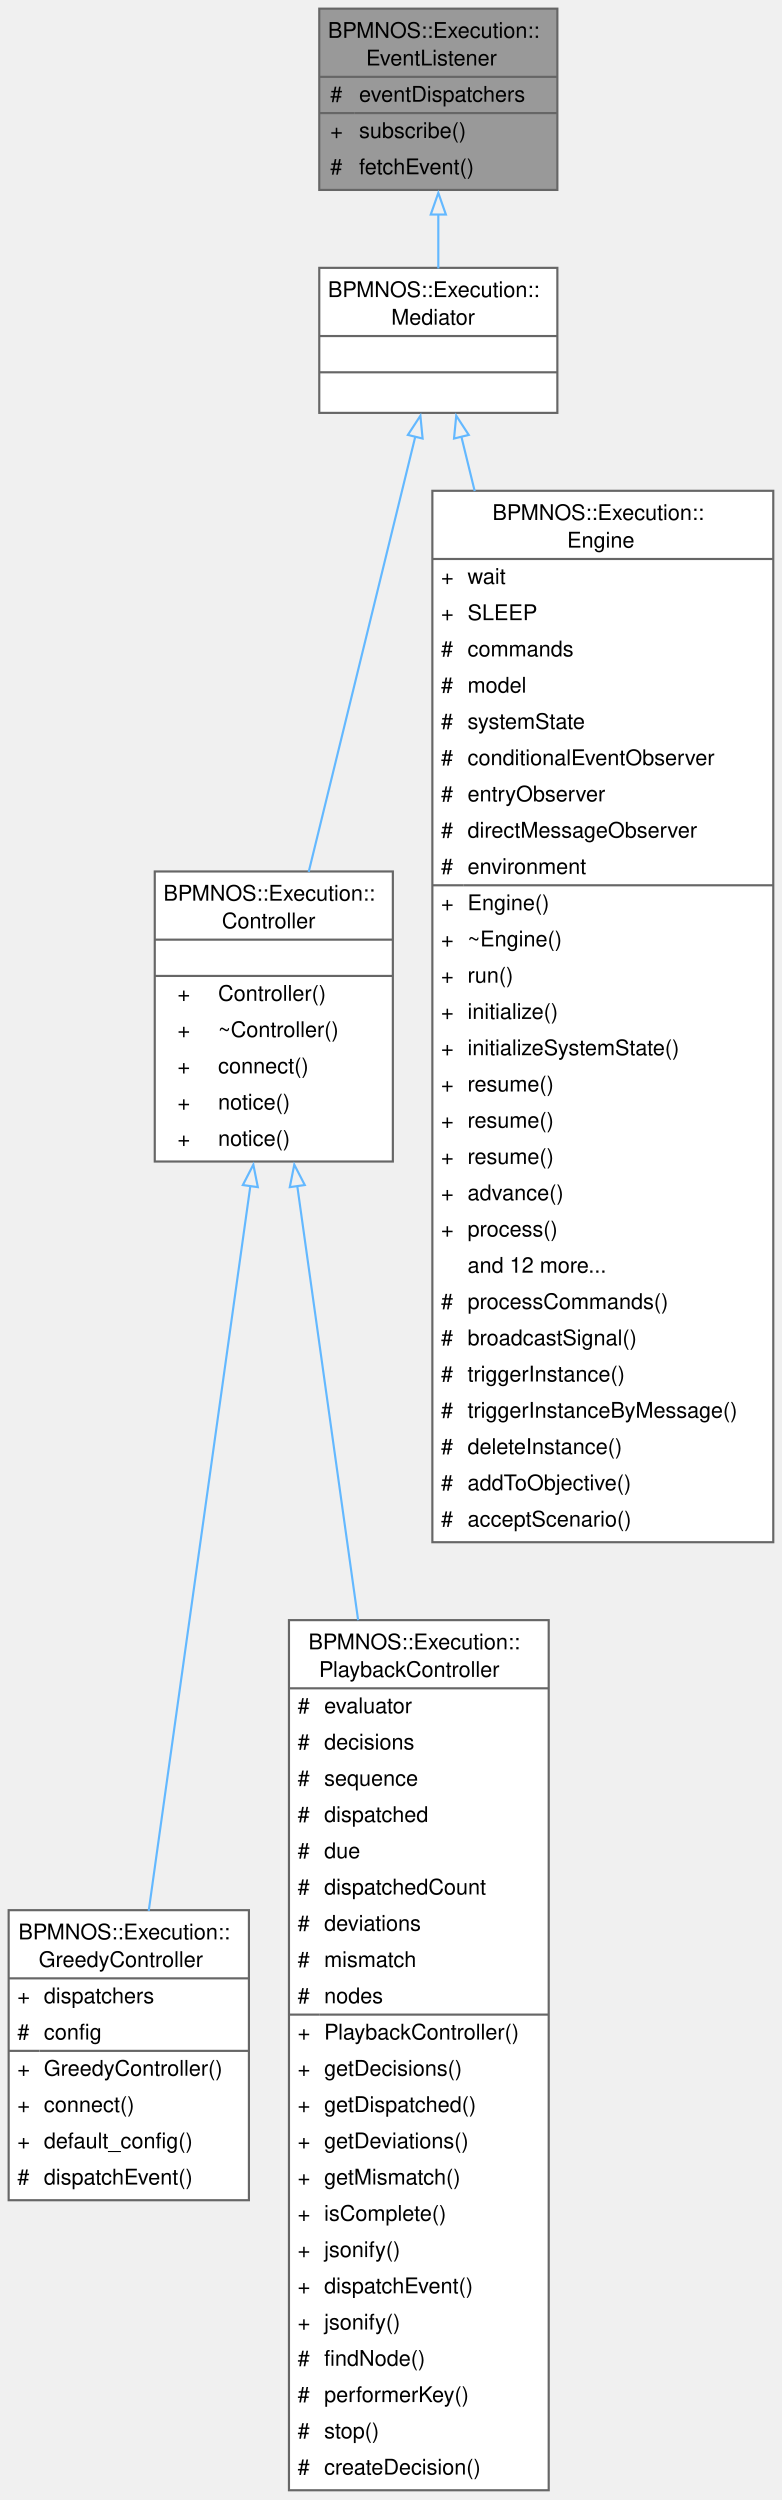
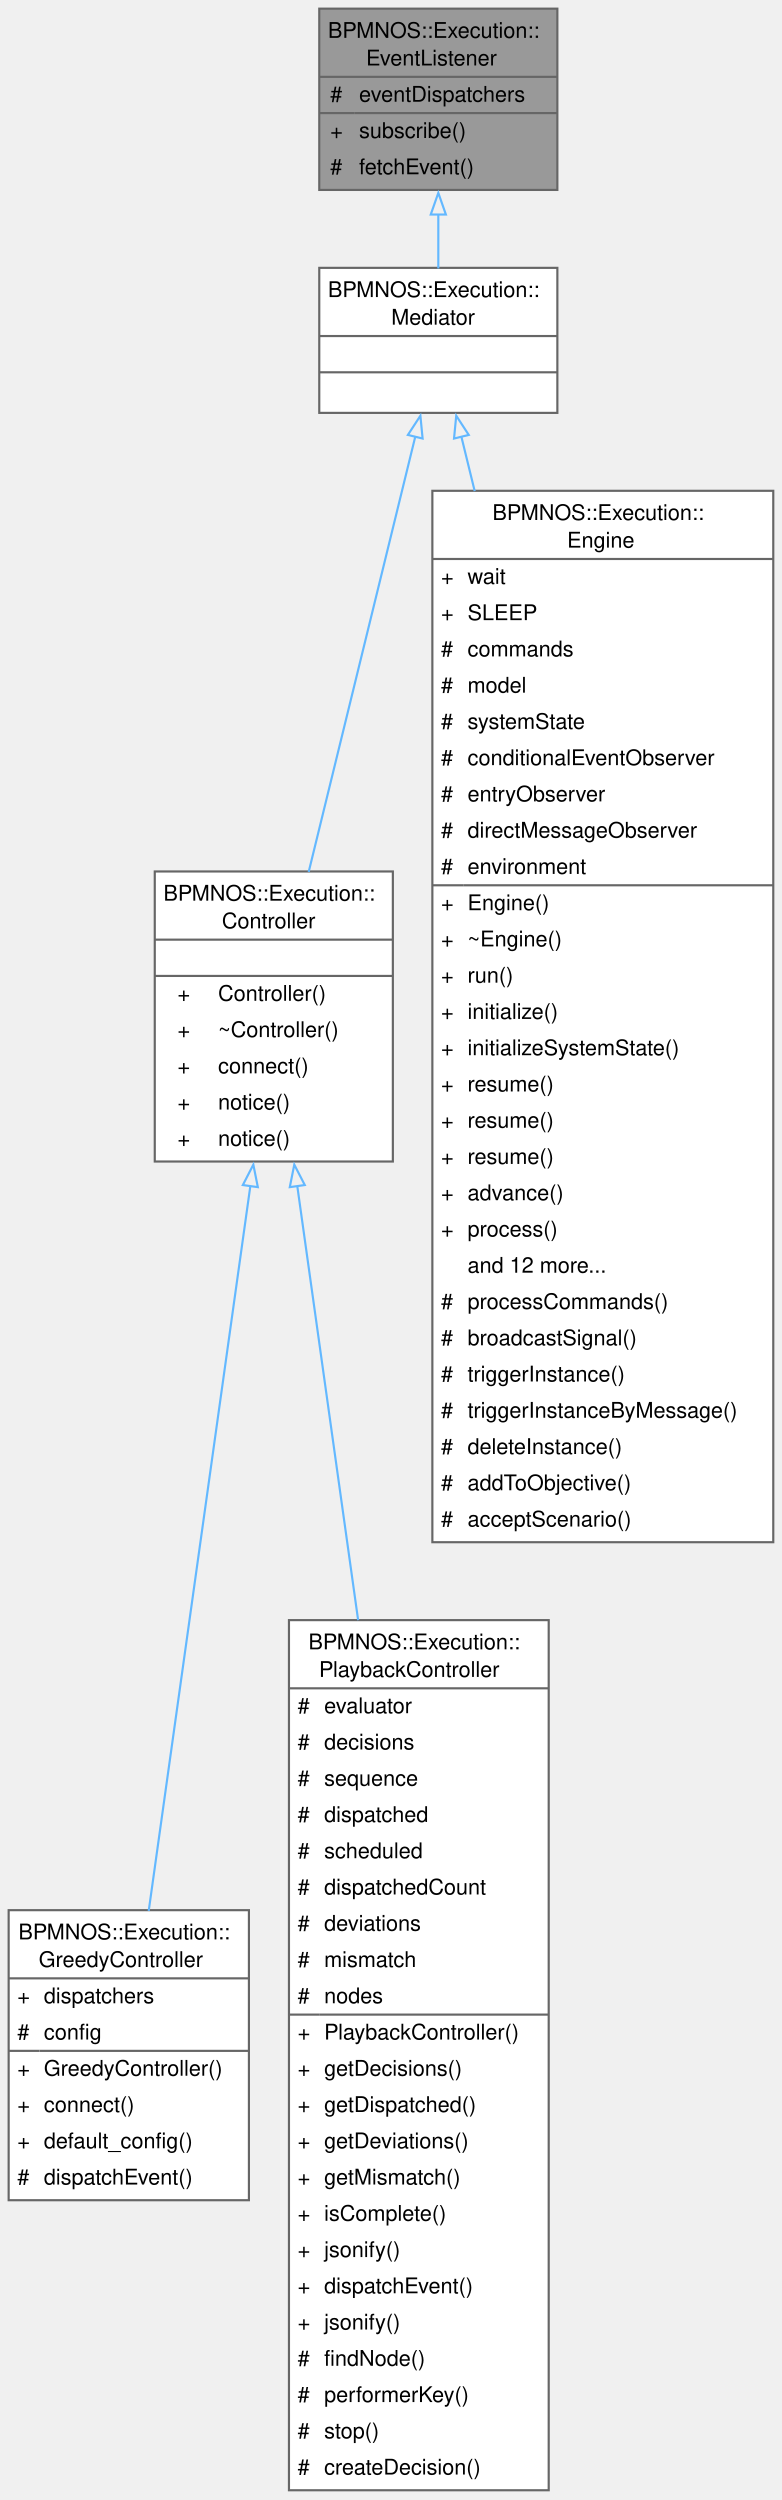
<svg xmlns="http://www.w3.org/2000/svg" xmlns:xlink="http://www.w3.org/1999/xlink" width="361pt" height="1155pt" viewBox="0.00 0.00 361.00 1155.00">
  <g id="graph0" class="graph" transform="scale(1 1) rotate(0) translate(4 1150.5)">
    <g id="Node000001" class="node">
      <g id="a_Node000001">
        <a xlink:title=" ">
          <polygon fill="#999999" stroke="none" points="253.5,-1146.5 143.5,-1146.5 143.5,-1062.75 253.5,-1062.75 253.5,-1146.5" />
          <text xml:space="preserve" text-anchor="start" x="147.5" y="-1133" font-family="Helvetica,sans-Serif" font-size="10.00">BPMNOS::Execution::</text>
          <text xml:space="preserve" text-anchor="start" x="165.12" y="-1120.25" font-family="Helvetica,sans-Serif" font-size="10.00">EventListener</text>
          <text xml:space="preserve" text-anchor="start" x="148.56" y="-1103.5" font-family="Helvetica,sans-Serif" font-size="10.00">#</text>
          <text xml:space="preserve" text-anchor="start" x="161.88" y="-1103.5" font-family="Helvetica,sans-Serif" font-size="10.00">eventDispatchers</text>
          <text xml:space="preserve" text-anchor="start" x="148.56" y="-1086.75" font-family="Helvetica,sans-Serif" font-size="10.00">+</text>
          <text xml:space="preserve" text-anchor="start" x="161.88" y="-1086.75" font-family="Helvetica,sans-Serif" font-size="10.00">subscribe()</text>
          <text xml:space="preserve" text-anchor="start" x="148.56" y="-1070" font-family="Helvetica,sans-Serif" font-size="10.00">#</text>
          <text xml:space="preserve" text-anchor="start" x="161.88" y="-1070" font-family="Helvetica,sans-Serif" font-size="10.00">fetchEvent()</text>
          <polygon fill="#666666" stroke="#666666" points="143.5,-1115 143.5,-1115 253.5,-1115 253.5,-1115 143.5,-1115" />
          <polygon fill="#666666" stroke="#666666" points="143.5,-1098.25 143.5,-1098.25 159.88,-1098.25 159.88,-1098.25 143.5,-1098.25" />
          <polygon fill="#666666" stroke="#666666" points="159.88,-1098.25 159.88,-1098.25 253.5,-1098.25 253.5,-1098.25 159.88,-1098.25" />
          <polygon fill="none" stroke="#666666" points="143.5,-1062.75 143.5,-1146.5 253.5,-1146.5 253.5,-1062.75 143.5,-1062.75" />
        </a>
      </g>
    </g>
    <g id="Node000002" class="node">
      <g id="a_Node000002">
        <a xlink:href="structBPMNOS_1_1Execution_1_1Mediator.html" target="_top" xlink:title="Represents an abstract base class for a class that is an event listener and notifier.">
          <polygon fill="white" stroke="none" points="253.5,-1026.75 143.5,-1026.75 143.5,-959.75 253.5,-959.75 253.5,-1026.75" />
          <text xml:space="preserve" text-anchor="start" x="147.5" y="-1013.25" font-family="Helvetica,sans-Serif" font-size="10.00">BPMNOS::Execution::</text>
          <text xml:space="preserve" text-anchor="start" x="176.75" y="-1000.5" font-family="Helvetica,sans-Serif" font-size="10.00">Mediator</text>
          <text xml:space="preserve" text-anchor="start" x="197" y="-983.75" font-family="Helvetica,sans-Serif" font-size="10.00"> </text>
          <text xml:space="preserve" text-anchor="start" x="197" y="-967" font-family="Helvetica,sans-Serif" font-size="10.00"> </text>
          <polygon fill="#666666" stroke="#666666" points="143.5,-995.25 143.5,-995.25 253.5,-995.25 253.5,-995.25 143.5,-995.25" />
          <polygon fill="#666666" stroke="#666666" points="143.5,-978.5 143.5,-978.5 253.5,-978.5 253.5,-978.5 143.5,-978.5" />
          <polygon fill="none" stroke="#666666" points="143.5,-959.75 143.5,-1026.75 253.5,-1026.75 253.5,-959.75 143.5,-959.75" />
        </a>
      </g>
    </g>
    <g id="edge1_Node000001_Node000002" class="edge">
      <g id="a_edge1_Node000001_Node000002">
        <a xlink:title=" ">
          <path fill="none" stroke="#63b8ff" d="M198.5,-1051.42C198.5,-1042.91 198.5,-1034.32 198.5,-1026.47" />
          <polygon fill="none" stroke="#63b8ff" points="195,-1051.38 198.5,-1061.38 202,-1051.38 195,-1051.38" />
        </a>
      </g>
    </g>
    <g id="Node000003" class="node">
      <g id="a_Node000003">
        <a xlink:href="classBPMNOS_1_1Execution_1_1Controller.html" target="_top" xlink:title="Base class for an execution controller which dispatches events to the engine and listens to notificat...">
          <polygon fill="white" stroke="none" points="177.5,-747.88 67.5,-747.88 67.5,-613.88 177.5,-613.88 177.5,-747.88" />
          <text xml:space="preserve" text-anchor="start" x="71.5" y="-734.38" font-family="Helvetica,sans-Serif" font-size="10.00">BPMNOS::Execution::</text>
          <text xml:space="preserve" text-anchor="start" x="98.5" y="-721.62" font-family="Helvetica,sans-Serif" font-size="10.00">Controller</text>
          <text xml:space="preserve" text-anchor="start" x="121" y="-704.88" font-family="Helvetica,sans-Serif" font-size="10.00"> </text>
          <text xml:space="preserve" text-anchor="start" x="78" y="-688.12" font-family="Helvetica,sans-Serif" font-size="10.00">+</text>
          <text xml:space="preserve" text-anchor="start" x="96.75" y="-688.12" font-family="Helvetica,sans-Serif" font-size="10.00">Controller()</text>
          <text xml:space="preserve" text-anchor="start" x="78" y="-671.38" font-family="Helvetica,sans-Serif" font-size="10.00">+</text>
          <text xml:space="preserve" text-anchor="start" x="96.75" y="-671.38" font-family="Helvetica,sans-Serif" font-size="10.00">~Controller()</text>
          <text xml:space="preserve" text-anchor="start" x="78" y="-654.62" font-family="Helvetica,sans-Serif" font-size="10.00">+</text>
          <text xml:space="preserve" text-anchor="start" x="96.75" y="-654.62" font-family="Helvetica,sans-Serif" font-size="10.00">connect()</text>
          <text xml:space="preserve" text-anchor="start" x="78" y="-637.88" font-family="Helvetica,sans-Serif" font-size="10.00">+</text>
          <text xml:space="preserve" text-anchor="start" x="96.75" y="-637.88" font-family="Helvetica,sans-Serif" font-size="10.00">notice()</text>
          <text xml:space="preserve" text-anchor="start" x="78" y="-621.12" font-family="Helvetica,sans-Serif" font-size="10.00">+</text>
          <text xml:space="preserve" text-anchor="start" x="96.75" y="-621.12" font-family="Helvetica,sans-Serif" font-size="10.00">notice()</text>
          <polygon fill="#666666" stroke="#666666" points="67.5,-716.38 67.5,-716.38 177.5,-716.38 177.5,-716.38 67.5,-716.38" />
          <polygon fill="#666666" stroke="#666666" points="67.5,-699.62 67.5,-699.62 177.5,-699.62 177.5,-699.62 67.5,-699.62" />
          <polygon fill="none" stroke="#666666" points="67.5,-613.88 67.5,-747.88 177.5,-747.88 177.5,-613.88 67.5,-613.88" />
        </a>
      </g>
    </g>
    <g id="edge2_Node000002_Node000003" class="edge">
      <g id="a_edge2_Node000002_Node000003">
        <a xlink:title=" ">
          <path fill="none" stroke="#63b8ff" d="M187.92,-949.03C175.13,-896.79 153.48,-808.38 138.61,-747.67" />
          <polygon fill="none" stroke="#63b8ff" points="184.44,-949.56 190.22,-958.44 191.24,-947.9 184.44,-949.56" />
        </a>
      </g>
    </g>
    <g id="Node000006" class="node">
      <g id="a_Node000006">
        <a xlink:href="classBPMNOS_1_1Execution_1_1Engine.html" target="_top" xlink:title=" ">
          <polygon fill="white" stroke="none" points="353.25,-923.75 195.75,-923.75 195.75,-438 353.25,-438 353.25,-923.75" />
          <text xml:space="preserve" text-anchor="start" x="223.5" y="-910.25" font-family="Helvetica,sans-Serif" font-size="10.00">BPMNOS::Execution::</text>
          <text xml:space="preserve" text-anchor="start" x="258" y="-897.5" font-family="Helvetica,sans-Serif" font-size="10.00">Engine</text>
          <text xml:space="preserve" text-anchor="start" x="199.75" y="-880.75" font-family="Helvetica,sans-Serif" font-size="10.00">+</text>
          <text xml:space="preserve" text-anchor="start" x="212" y="-880.75" font-family="Helvetica,sans-Serif" font-size="10.00">wait</text>
          <text xml:space="preserve" text-anchor="start" x="199.75" y="-864" font-family="Helvetica,sans-Serif" font-size="10.00">+</text>
          <text xml:space="preserve" text-anchor="start" x="212" y="-864" font-family="Helvetica,sans-Serif" font-size="10.00">SLEEP</text>
          <text xml:space="preserve" text-anchor="start" x="199.75" y="-847.25" font-family="Helvetica,sans-Serif" font-size="10.00">#</text>
          <text xml:space="preserve" text-anchor="start" x="212" y="-847.25" font-family="Helvetica,sans-Serif" font-size="10.00">commands</text>
          <text xml:space="preserve" text-anchor="start" x="199.75" y="-830.5" font-family="Helvetica,sans-Serif" font-size="10.00">#</text>
          <text xml:space="preserve" text-anchor="start" x="212" y="-830.5" font-family="Helvetica,sans-Serif" font-size="10.00">model</text>
          <text xml:space="preserve" text-anchor="start" x="199.75" y="-813.75" font-family="Helvetica,sans-Serif" font-size="10.00">#</text>
          <text xml:space="preserve" text-anchor="start" x="212" y="-813.75" font-family="Helvetica,sans-Serif" font-size="10.00">systemState</text>
          <text xml:space="preserve" text-anchor="start" x="199.75" y="-797" font-family="Helvetica,sans-Serif" font-size="10.00">#</text>
          <text xml:space="preserve" text-anchor="start" x="212" y="-797" font-family="Helvetica,sans-Serif" font-size="10.00">conditionalEventObserver</text>
          <text xml:space="preserve" text-anchor="start" x="199.75" y="-780.25" font-family="Helvetica,sans-Serif" font-size="10.00">#</text>
          <text xml:space="preserve" text-anchor="start" x="212" y="-780.25" font-family="Helvetica,sans-Serif" font-size="10.00">entryObserver</text>
          <text xml:space="preserve" text-anchor="start" x="199.75" y="-763.5" font-family="Helvetica,sans-Serif" font-size="10.00">#</text>
          <text xml:space="preserve" text-anchor="start" x="212" y="-763.5" font-family="Helvetica,sans-Serif" font-size="10.00">directMessageObserver</text>
          <text xml:space="preserve" text-anchor="start" x="199.75" y="-746.75" font-family="Helvetica,sans-Serif" font-size="10.00">#</text>
          <text xml:space="preserve" text-anchor="start" x="212" y="-746.75" font-family="Helvetica,sans-Serif" font-size="10.00">environment</text>
          <text xml:space="preserve" text-anchor="start" x="199.75" y="-730" font-family="Helvetica,sans-Serif" font-size="10.00">+</text>
          <text xml:space="preserve" text-anchor="start" x="212" y="-730" font-family="Helvetica,sans-Serif" font-size="10.00">Engine()</text>
          <text xml:space="preserve" text-anchor="start" x="199.75" y="-713.25" font-family="Helvetica,sans-Serif" font-size="10.00">+</text>
          <text xml:space="preserve" text-anchor="start" x="212" y="-713.25" font-family="Helvetica,sans-Serif" font-size="10.00">~Engine()</text>
          <text xml:space="preserve" text-anchor="start" x="199.75" y="-696.5" font-family="Helvetica,sans-Serif" font-size="10.00">+</text>
          <text xml:space="preserve" text-anchor="start" x="212" y="-696.5" font-family="Helvetica,sans-Serif" font-size="10.00">run()</text>
          <text xml:space="preserve" text-anchor="start" x="199.75" y="-679.75" font-family="Helvetica,sans-Serif" font-size="10.00">+</text>
          <text xml:space="preserve" text-anchor="start" x="212" y="-679.75" font-family="Helvetica,sans-Serif" font-size="10.00">initialize()</text>
          <text xml:space="preserve" text-anchor="start" x="199.75" y="-663" font-family="Helvetica,sans-Serif" font-size="10.00">+</text>
          <text xml:space="preserve" text-anchor="start" x="212" y="-663" font-family="Helvetica,sans-Serif" font-size="10.00">initializeSystemState()</text>
          <text xml:space="preserve" text-anchor="start" x="199.75" y="-646.25" font-family="Helvetica,sans-Serif" font-size="10.00">+</text>
          <text xml:space="preserve" text-anchor="start" x="212" y="-646.25" font-family="Helvetica,sans-Serif" font-size="10.00">resume()</text>
          <text xml:space="preserve" text-anchor="start" x="199.75" y="-629.5" font-family="Helvetica,sans-Serif" font-size="10.00">+</text>
          <text xml:space="preserve" text-anchor="start" x="212" y="-629.5" font-family="Helvetica,sans-Serif" font-size="10.00">resume()</text>
          <text xml:space="preserve" text-anchor="start" x="199.75" y="-612.75" font-family="Helvetica,sans-Serif" font-size="10.00">+</text>
          <text xml:space="preserve" text-anchor="start" x="212" y="-612.75" font-family="Helvetica,sans-Serif" font-size="10.00">resume()</text>
          <text xml:space="preserve" text-anchor="start" x="199.75" y="-596" font-family="Helvetica,sans-Serif" font-size="10.00">+</text>
          <text xml:space="preserve" text-anchor="start" x="212" y="-596" font-family="Helvetica,sans-Serif" font-size="10.00">advance()</text>
          <text xml:space="preserve" text-anchor="start" x="199.75" y="-579.25" font-family="Helvetica,sans-Serif" font-size="10.00">+</text>
          <text xml:space="preserve" text-anchor="start" x="212" y="-579.25" font-family="Helvetica,sans-Serif" font-size="10.00">process()</text>
          <text xml:space="preserve" text-anchor="start" x="212" y="-562.5" font-family="Helvetica,sans-Serif" font-size="10.00">and 12 more...</text>
          <text xml:space="preserve" text-anchor="start" x="199.75" y="-545.75" font-family="Helvetica,sans-Serif" font-size="10.00">#</text>
          <text xml:space="preserve" text-anchor="start" x="212" y="-545.75" font-family="Helvetica,sans-Serif" font-size="10.00">processCommands()</text>
          <text xml:space="preserve" text-anchor="start" x="199.75" y="-529" font-family="Helvetica,sans-Serif" font-size="10.00">#</text>
          <text xml:space="preserve" text-anchor="start" x="212" y="-529" font-family="Helvetica,sans-Serif" font-size="10.00">broadcastSignal()</text>
          <text xml:space="preserve" text-anchor="start" x="199.75" y="-512.25" font-family="Helvetica,sans-Serif" font-size="10.00">#</text>
          <text xml:space="preserve" text-anchor="start" x="212" y="-512.25" font-family="Helvetica,sans-Serif" font-size="10.00">triggerInstance()</text>
          <text xml:space="preserve" text-anchor="start" x="199.75" y="-495.5" font-family="Helvetica,sans-Serif" font-size="10.00">#</text>
          <text xml:space="preserve" text-anchor="start" x="212" y="-495.5" font-family="Helvetica,sans-Serif" font-size="10.00">triggerInstanceByMessage()</text>
          <text xml:space="preserve" text-anchor="start" x="199.75" y="-478.75" font-family="Helvetica,sans-Serif" font-size="10.00">#</text>
          <text xml:space="preserve" text-anchor="start" x="212" y="-478.75" font-family="Helvetica,sans-Serif" font-size="10.00">deleteInstance()</text>
          <text xml:space="preserve" text-anchor="start" x="199.75" y="-462" font-family="Helvetica,sans-Serif" font-size="10.00">#</text>
          <text xml:space="preserve" text-anchor="start" x="212" y="-462" font-family="Helvetica,sans-Serif" font-size="10.00">addToObjective()</text>
          <text xml:space="preserve" text-anchor="start" x="199.75" y="-445.25" font-family="Helvetica,sans-Serif" font-size="10.00">#</text>
          <text xml:space="preserve" text-anchor="start" x="212" y="-445.25" font-family="Helvetica,sans-Serif" font-size="10.00">acceptScenario()</text>
          <polygon fill="#666666" stroke="#666666" points="195.75,-892.25 195.75,-892.25 353.25,-892.25 353.25,-892.25 195.75,-892.25" />
          <polygon fill="#666666" stroke="#666666" points="195.75,-741.5 195.75,-741.5 210,-741.5 210,-741.5 195.75,-741.5" />
          <polygon fill="#666666" stroke="#666666" points="210,-741.5 210,-741.5 353.25,-741.5 353.25,-741.5 210,-741.5" />
          <polygon fill="none" stroke="#666666" points="195.75,-438 195.75,-923.75 353.25,-923.75 353.25,-438 195.75,-438" />
        </a>
      </g>
    </g>
    <g id="edge5_Node000002_Node000006" class="edge">
      <g id="a_edge5_Node000002_Node000006">
        <a xlink:title=" ">
          <path fill="none" stroke="#63b8ff" d="M209.13,-948.85C211.01,-941.15 213.09,-932.67 215.31,-923.61" />
          <polygon fill="none" stroke="#63b8ff" points="205.76,-947.9 206.78,-958.44 212.56,-949.56 205.76,-947.9" />
        </a>
      </g>
    </g>
    <g id="Node000004" class="node">
      <g id="a_Node000004">
        <a xlink:href="classBPMNOS_1_1Execution_1_1GreedyController.html" target="_top" xlink:title="A controller dispatching the first feasible decision in priority order.">
          <polygon fill="white" stroke="none" points="111,-268 0,-268 0,-134 111,-134 111,-268" />
          <text xml:space="preserve" text-anchor="start" x="4.5" y="-254.5" font-family="Helvetica,sans-Serif" font-size="10.00">BPMNOS::Execution::</text>
          <text xml:space="preserve" text-anchor="start" x="13.88" y="-241.75" font-family="Helvetica,sans-Serif" font-size="10.00">GreedyController</text>
          <text xml:space="preserve" text-anchor="start" x="4" y="-225" font-family="Helvetica,sans-Serif" font-size="10.00">+</text>
          <text xml:space="preserve" text-anchor="start" x="16.25" y="-225" font-family="Helvetica,sans-Serif" font-size="10.00">dispatchers</text>
          <text xml:space="preserve" text-anchor="start" x="4" y="-208.25" font-family="Helvetica,sans-Serif" font-size="10.00">#</text>
          <text xml:space="preserve" text-anchor="start" x="16.25" y="-208.25" font-family="Helvetica,sans-Serif" font-size="10.00">config</text>
          <text xml:space="preserve" text-anchor="start" x="4" y="-191.5" font-family="Helvetica,sans-Serif" font-size="10.00">+</text>
          <text xml:space="preserve" text-anchor="start" x="16.25" y="-191.5" font-family="Helvetica,sans-Serif" font-size="10.00">GreedyController()</text>
          <text xml:space="preserve" text-anchor="start" x="4" y="-174.75" font-family="Helvetica,sans-Serif" font-size="10.00">+</text>
          <text xml:space="preserve" text-anchor="start" x="16.25" y="-174.75" font-family="Helvetica,sans-Serif" font-size="10.00">connect()</text>
          <text xml:space="preserve" text-anchor="start" x="4" y="-158" font-family="Helvetica,sans-Serif" font-size="10.00">+</text>
          <text xml:space="preserve" text-anchor="start" x="16.25" y="-158" font-family="Helvetica,sans-Serif" font-size="10.00">default_config()</text>
          <text xml:space="preserve" text-anchor="start" x="4" y="-141.25" font-family="Helvetica,sans-Serif" font-size="10.00">#</text>
          <text xml:space="preserve" text-anchor="start" x="16.25" y="-141.25" font-family="Helvetica,sans-Serif" font-size="10.00">dispatchEvent()</text>
          <polygon fill="#666666" stroke="#666666" points="0,-236.5 0,-236.5 111,-236.5 111,-236.5 0,-236.5" />
          <polygon fill="#666666" stroke="#666666" points="0,-203 0,-203 14.25,-203 14.25,-203 0,-203" />
          <polygon fill="#666666" stroke="#666666" points="14.25,-203 14.25,-203 111,-203 111,-203 14.25,-203" />
          <polygon fill="none" stroke="#666666" points="0,-134 0,-268 111,-268 111,-134 0,-134" />
        </a>
      </g>
    </g>
    <g id="edge3_Node000003_Node000004" class="edge">
      <g id="a_edge3_Node000003_Node000004">
        <a xlink:title=" ">
          <path fill="none" stroke="#63b8ff" d="M111.67,-602.63C98.63,-509.64 76.97,-355.13 64.7,-267.65" />
          <polygon fill="none" stroke="#63b8ff" points="108.19,-603.01 113.04,-612.43 115.12,-602.04 108.19,-603.01" />
        </a>
      </g>
    </g>
    <g id="Node000005" class="node">
      <g id="a_Node000005">
        <a xlink:href="classBPMNOS_1_1Execution_1_1PlaybackController.html" target="_top" xlink:title="A controller playing back the decisions of a log.">
          <polygon fill="white" stroke="none" points="249.5,-402 129.5,-402 129.5,0 249.5,0 249.5,-402" />
          <text xml:space="preserve" text-anchor="start" x="138.5" y="-388.5" font-family="Helvetica,sans-Serif" font-size="10.00">BPMNOS::Execution::</text>
          <text xml:space="preserve" text-anchor="start" x="143.38" y="-375.75" font-family="Helvetica,sans-Serif" font-size="10.00">PlaybackController</text>
          <text xml:space="preserve" text-anchor="start" x="133.5" y="-359" font-family="Helvetica,sans-Serif" font-size="10.00">#</text>
          <text xml:space="preserve" text-anchor="start" x="145.75" y="-359" font-family="Helvetica,sans-Serif" font-size="10.00">evaluator</text>
          <text xml:space="preserve" text-anchor="start" x="133.5" y="-342.25" font-family="Helvetica,sans-Serif" font-size="10.00">#</text>
          <text xml:space="preserve" text-anchor="start" x="145.75" y="-342.25" font-family="Helvetica,sans-Serif" font-size="10.00">decisions</text>
          <text xml:space="preserve" text-anchor="start" x="133.5" y="-325.5" font-family="Helvetica,sans-Serif" font-size="10.00">#</text>
          <text xml:space="preserve" text-anchor="start" x="145.75" y="-325.5" font-family="Helvetica,sans-Serif" font-size="10.00">sequence</text>
          <text xml:space="preserve" text-anchor="start" x="133.5" y="-308.75" font-family="Helvetica,sans-Serif" font-size="10.00">#</text>
          <text xml:space="preserve" text-anchor="start" x="145.75" y="-308.75" font-family="Helvetica,sans-Serif" font-size="10.00">dispatched</text>
          <text xml:space="preserve" text-anchor="start" x="133.5" y="-292" font-family="Helvetica,sans-Serif" font-size="10.00">#</text>
-           <text xml:space="preserve" text-anchor="start" x="145.75" y="-292" font-family="Helvetica,sans-Serif" font-size="10.00">due</text>
+           <text xml:space="preserve" text-anchor="start" x="145.75" y="-292" font-family="Helvetica,sans-Serif" font-size="10.00">scheduled</text>
          <text xml:space="preserve" text-anchor="start" x="133.5" y="-275.25" font-family="Helvetica,sans-Serif" font-size="10.00">#</text>
          <text xml:space="preserve" text-anchor="start" x="145.75" y="-275.25" font-family="Helvetica,sans-Serif" font-size="10.00">dispatchedCount</text>
          <text xml:space="preserve" text-anchor="start" x="133.5" y="-258.5" font-family="Helvetica,sans-Serif" font-size="10.00">#</text>
          <text xml:space="preserve" text-anchor="start" x="145.75" y="-258.5" font-family="Helvetica,sans-Serif" font-size="10.00">deviations</text>
          <text xml:space="preserve" text-anchor="start" x="133.5" y="-241.75" font-family="Helvetica,sans-Serif" font-size="10.00">#</text>
          <text xml:space="preserve" text-anchor="start" x="145.75" y="-241.75" font-family="Helvetica,sans-Serif" font-size="10.00">mismatch</text>
          <text xml:space="preserve" text-anchor="start" x="133.5" y="-225" font-family="Helvetica,sans-Serif" font-size="10.00">#</text>
          <text xml:space="preserve" text-anchor="start" x="145.75" y="-225" font-family="Helvetica,sans-Serif" font-size="10.00">nodes</text>
          <text xml:space="preserve" text-anchor="start" x="133.5" y="-208.25" font-family="Helvetica,sans-Serif" font-size="10.00">+</text>
          <text xml:space="preserve" text-anchor="start" x="145.75" y="-208.25" font-family="Helvetica,sans-Serif" font-size="10.00">PlaybackController()</text>
          <text xml:space="preserve" text-anchor="start" x="133.5" y="-191.5" font-family="Helvetica,sans-Serif" font-size="10.00">+</text>
          <text xml:space="preserve" text-anchor="start" x="145.75" y="-191.5" font-family="Helvetica,sans-Serif" font-size="10.00">getDecisions()</text>
          <text xml:space="preserve" text-anchor="start" x="133.5" y="-174.75" font-family="Helvetica,sans-Serif" font-size="10.00">+</text>
          <text xml:space="preserve" text-anchor="start" x="145.75" y="-174.75" font-family="Helvetica,sans-Serif" font-size="10.00">getDispatched()</text>
          <text xml:space="preserve" text-anchor="start" x="133.5" y="-158" font-family="Helvetica,sans-Serif" font-size="10.00">+</text>
          <text xml:space="preserve" text-anchor="start" x="145.75" y="-158" font-family="Helvetica,sans-Serif" font-size="10.00">getDeviations()</text>
          <text xml:space="preserve" text-anchor="start" x="133.5" y="-141.25" font-family="Helvetica,sans-Serif" font-size="10.00">+</text>
          <text xml:space="preserve" text-anchor="start" x="145.75" y="-141.25" font-family="Helvetica,sans-Serif" font-size="10.00">getMismatch()</text>
          <text xml:space="preserve" text-anchor="start" x="133.5" y="-124.5" font-family="Helvetica,sans-Serif" font-size="10.00">+</text>
          <text xml:space="preserve" text-anchor="start" x="145.75" y="-124.5" font-family="Helvetica,sans-Serif" font-size="10.00">isComplete()</text>
          <text xml:space="preserve" text-anchor="start" x="133.5" y="-107.75" font-family="Helvetica,sans-Serif" font-size="10.00">+</text>
          <text xml:space="preserve" text-anchor="start" x="145.75" y="-107.75" font-family="Helvetica,sans-Serif" font-size="10.00">jsonify()</text>
          <text xml:space="preserve" text-anchor="start" x="133.5" y="-91" font-family="Helvetica,sans-Serif" font-size="10.00">+</text>
          <text xml:space="preserve" text-anchor="start" x="145.75" y="-91" font-family="Helvetica,sans-Serif" font-size="10.00">dispatchEvent()</text>
          <text xml:space="preserve" text-anchor="start" x="133.5" y="-74.25" font-family="Helvetica,sans-Serif" font-size="10.00">+</text>
          <text xml:space="preserve" text-anchor="start" x="145.75" y="-74.25" font-family="Helvetica,sans-Serif" font-size="10.00">jsonify()</text>
          <text xml:space="preserve" text-anchor="start" x="133.5" y="-57.5" font-family="Helvetica,sans-Serif" font-size="10.00">#</text>
          <text xml:space="preserve" text-anchor="start" x="145.75" y="-57.5" font-family="Helvetica,sans-Serif" font-size="10.00">findNode()</text>
          <text xml:space="preserve" text-anchor="start" x="133.5" y="-40.75" font-family="Helvetica,sans-Serif" font-size="10.00">#</text>
          <text xml:space="preserve" text-anchor="start" x="145.75" y="-40.75" font-family="Helvetica,sans-Serif" font-size="10.00">performerKey()</text>
          <text xml:space="preserve" text-anchor="start" x="133.5" y="-24" font-family="Helvetica,sans-Serif" font-size="10.00">#</text>
          <text xml:space="preserve" text-anchor="start" x="145.75" y="-24" font-family="Helvetica,sans-Serif" font-size="10.00">stop()</text>
          <text xml:space="preserve" text-anchor="start" x="133.5" y="-7.25" font-family="Helvetica,sans-Serif" font-size="10.00">#</text>
          <text xml:space="preserve" text-anchor="start" x="145.75" y="-7.25" font-family="Helvetica,sans-Serif" font-size="10.00">createDecision()</text>
          <polygon fill="#666666" stroke="#666666" points="129.5,-370.5 129.5,-370.5 249.5,-370.5 249.5,-370.5 129.5,-370.5" />
          <polygon fill="#666666" stroke="#666666" points="129.5,-219.75 129.5,-219.75 143.75,-219.75 143.75,-219.75 129.5,-219.75" />
          <polygon fill="#666666" stroke="#666666" points="143.75,-219.75 143.75,-219.75 249.5,-219.75 249.5,-219.75 143.75,-219.75" />
          <polygon fill="none" stroke="#666666" points="129.5,0 129.5,-402 249.5,-402 249.5,0 129.5,0" />
        </a>
      </g>
    </g>
    <g id="edge4_Node000003_Node000005" class="edge">
      <g id="a_edge4_Node000003_Node000005">
        <a xlink:title=" ">
          <path fill="none" stroke="#63b8ff" d="M133.33,-602.65C140.95,-548.25 151.54,-472.77 161.46,-401.98" />
          <polygon fill="none" stroke="#63b8ff" points="129.88,-602.04 131.96,-612.43 136.81,-603.01 129.88,-602.04" />
        </a>
      </g>
    </g>
  </g>
</svg>
